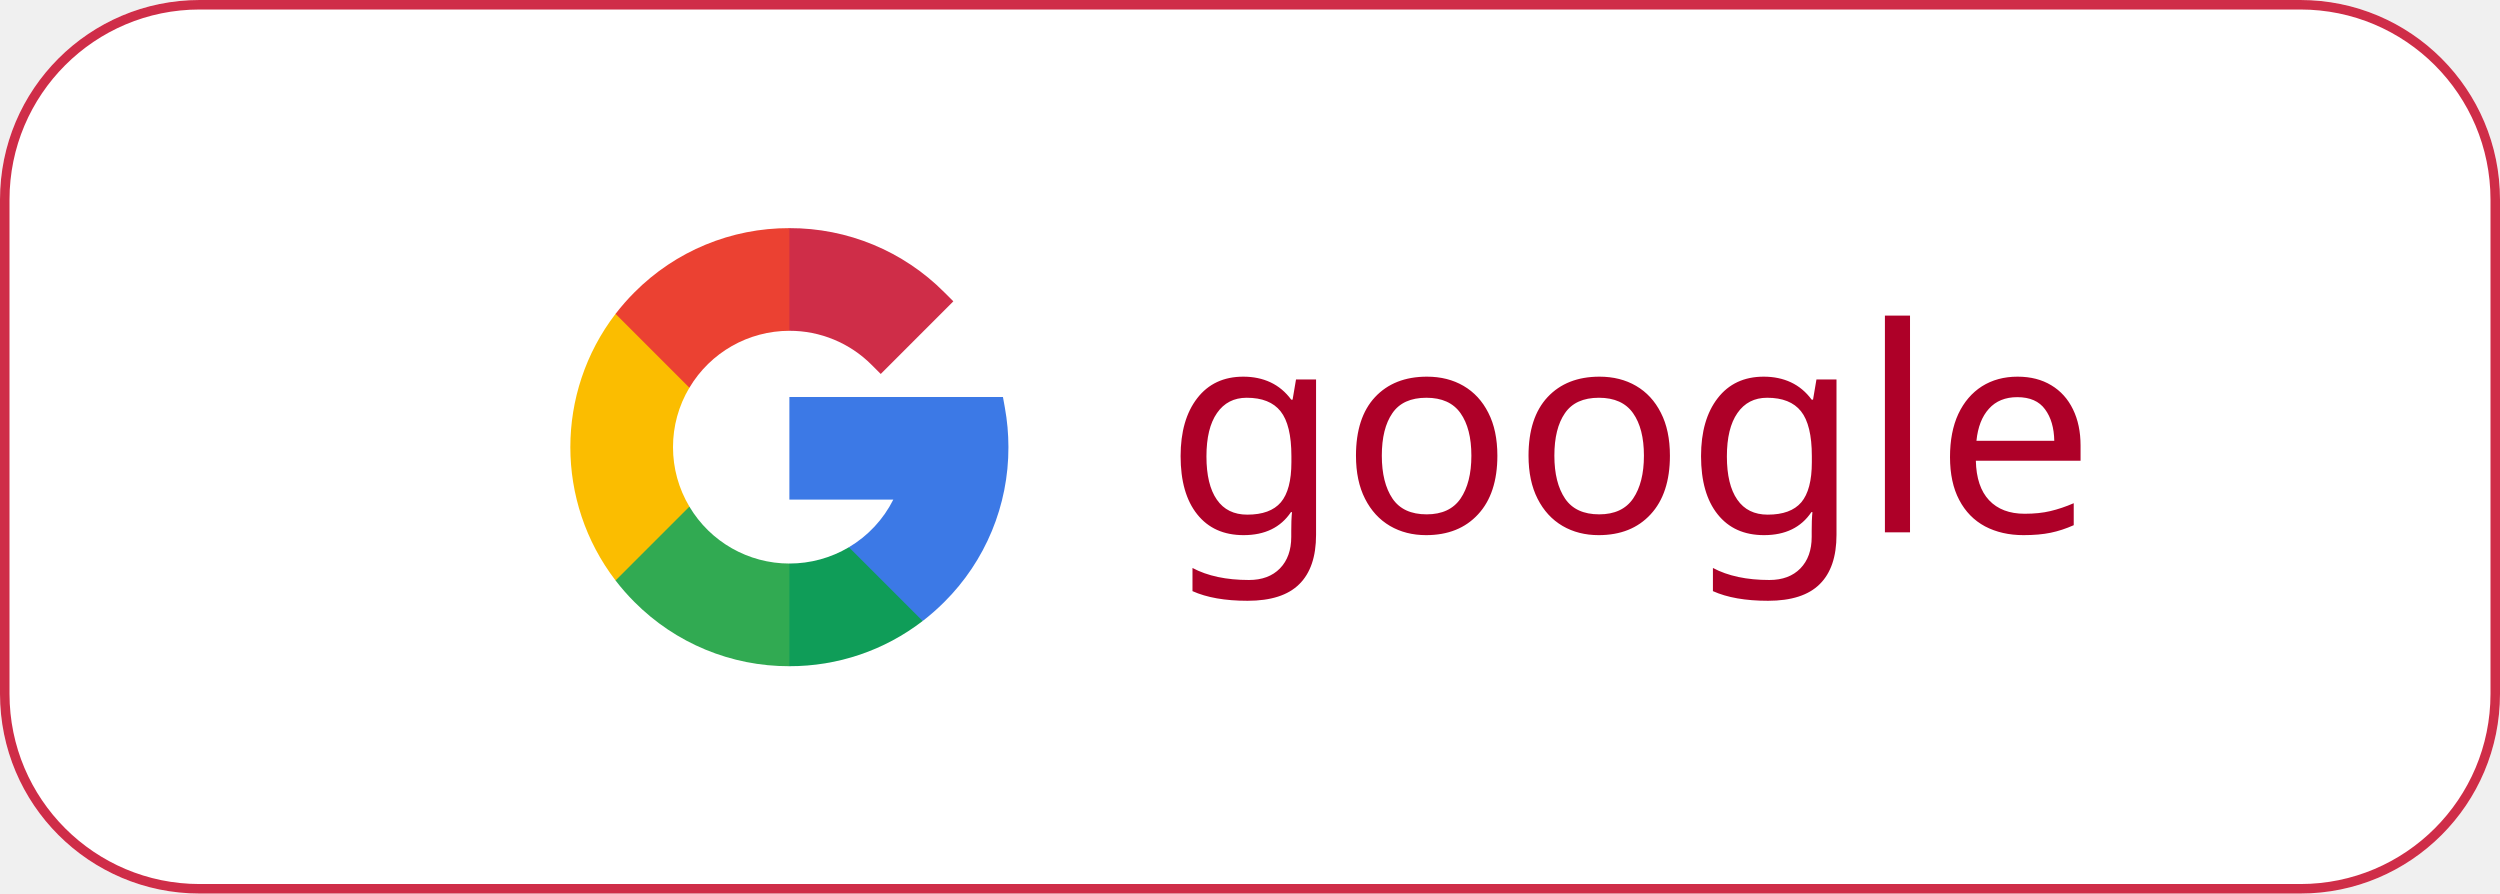
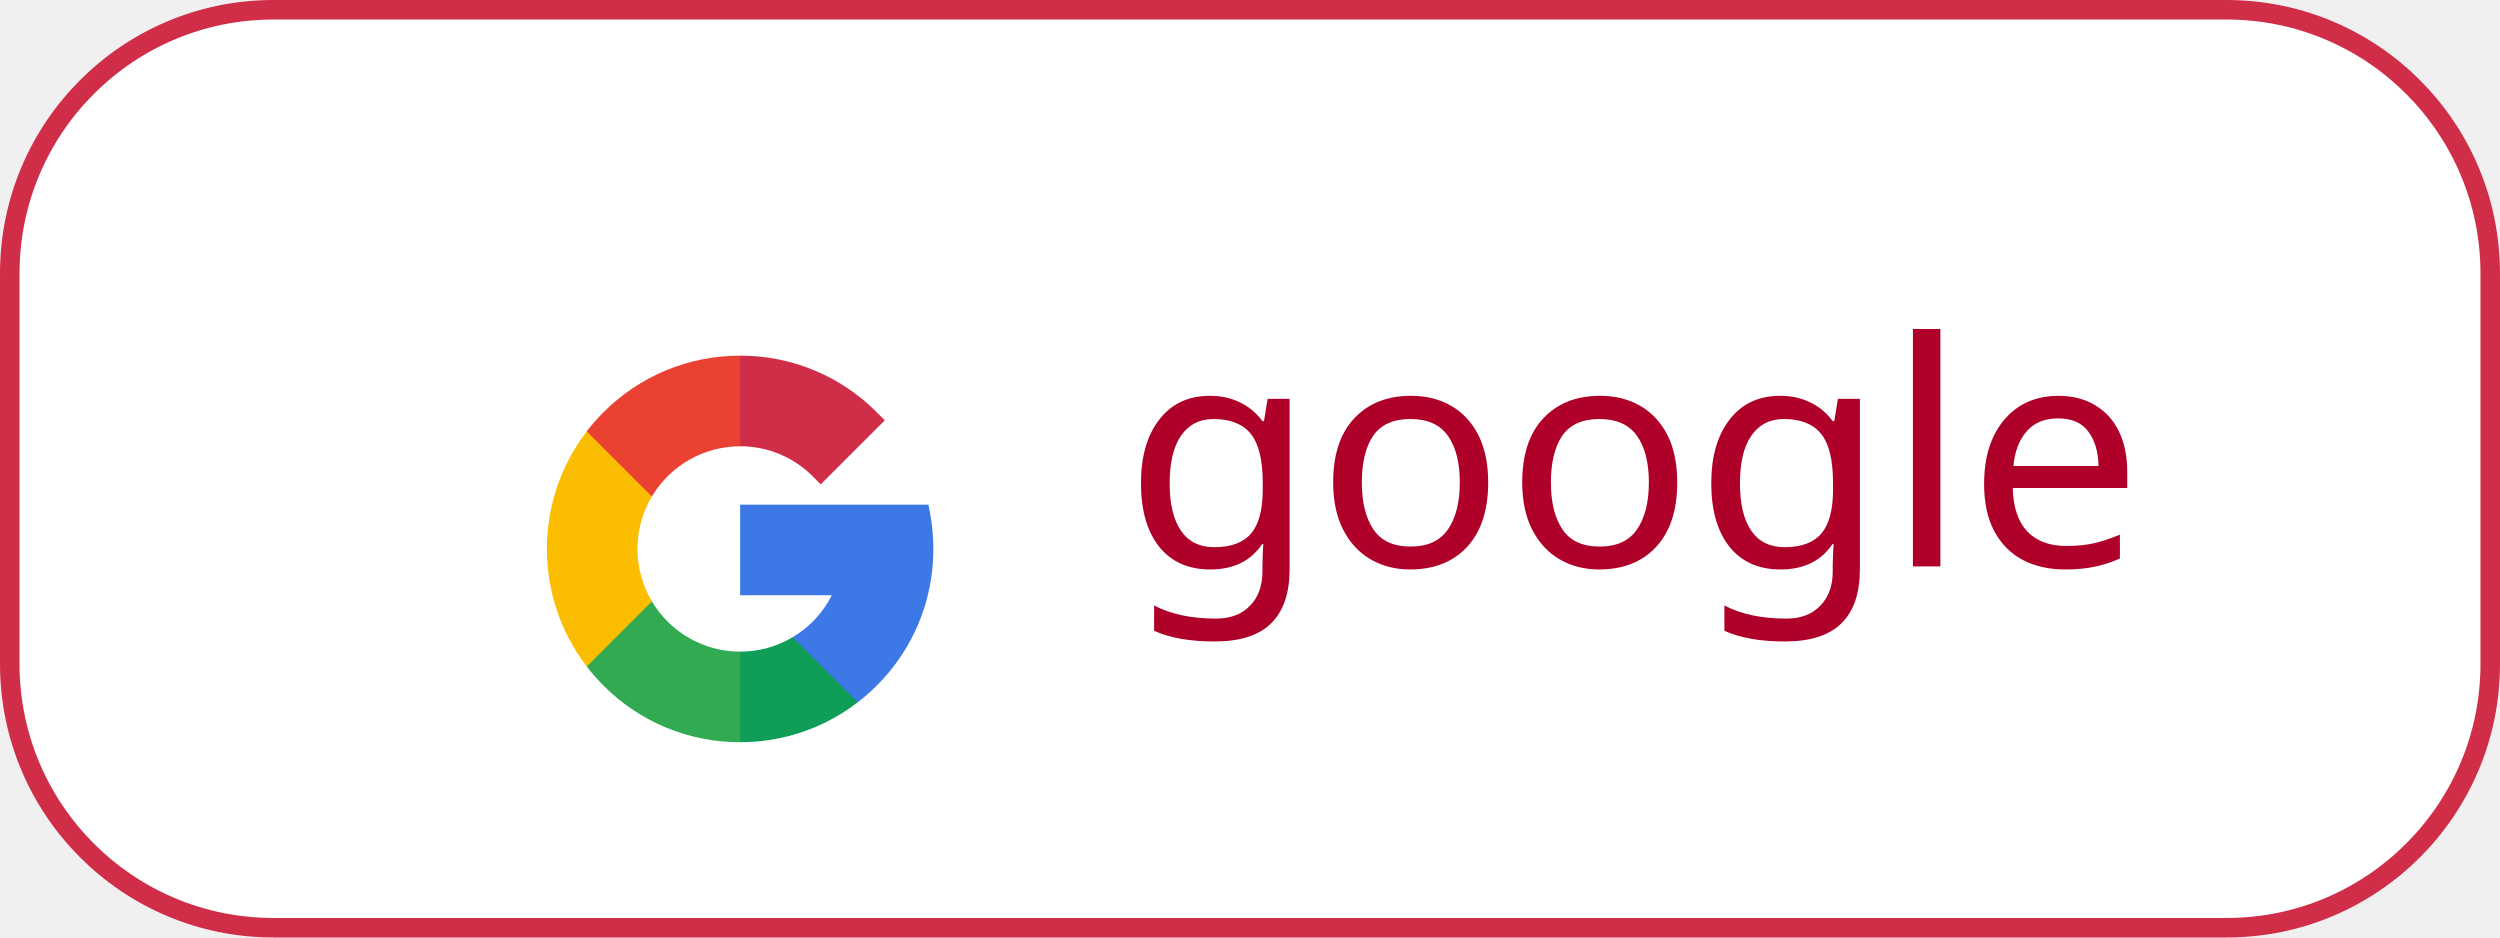
- <svg xmlns="http://www.w3.org/2000/svg" width="263" height="94" viewBox="0 0 263 94">
+ <svg xmlns="http://www.w3.org/2000/svg" width="128" height="48" viewBox="0 0 128 48">
  <g id="Group_203" data-name="Group 203" transform="translate(-260 -370)">
    <g id="Rectangle_58" data-name="Rectangle 58" transform="translate(260 370)" fill="#fff" stroke="#cf2d48" stroke-width="1">
-       <rect width="263" height="94" rx="21" stroke="none" />
-       <rect x="0.5" y="0.5" width="262" height="93" rx="20.5" fill="none" />
+       <rect width="128" height="48" rx="14" stroke="none" />
+       <rect x="0.5" y="0.5" width="127" height="47" rx="13.5" fill="none" />
    </g>
-     <g id="Group_202" data-name="Group 202" transform="translate(17.543 2)">
-       <g id="google_1_" data-name="google (1)" transform="translate(302.457 392)">
-         <path id="Path_252" data-name="Path 252" d="M10.8,114.237a12.166,12.166,0,0,1,1.722-6.254v-7.769H4.755a23.055,23.055,0,0,0,0,28.045h7.769v-7.769A12.166,12.166,0,0,1,10.8,114.237Z" transform="translate(0 -91.195)" fill="#fbbd00" />
-         <path id="Path_253" data-name="Path 253" d="M201.4,374.675l-5.4,5.4,5.4,5.4a22.868,22.868,0,0,0,14.022-4.755v-7.76h-7.76A12.24,12.24,0,0,1,201.4,374.675Z" transform="translate(-178.358 -339.391)" fill="#0f9d58" />
-         <path id="Path_254" data-name="Path 254" d="M60.592,325.477l-7.769,7.769a23.409,23.409,0,0,0,1.994,2.271,22.892,22.892,0,0,0,16.294,6.749v-10.8A12.247,12.247,0,0,1,60.592,325.477Z" transform="translate(-48.068 -296.181)" fill="#31aa52" />
-         <path id="Path_255" data-name="Path 255" d="M279.043,202.605a23.245,23.245,0,0,0-.377-4.174l-.2-1.107H256v10.8h10.932a12.186,12.186,0,0,1-4.67,5.008l7.76,7.76a23.411,23.411,0,0,0,2.271-1.994A22.892,22.892,0,0,0,279.043,202.605Z" transform="translate(-232.957 -179.563)" fill="#3c79e6" />
-         <path id="Path_256" data-name="Path 256" d="M210.057,14.387l.955.955L218.649,7.7l-.955-.955A22.892,22.892,0,0,0,201.4,0L196,5.4l5.4,5.4A12.162,12.162,0,0,1,210.057,14.387Z" transform="translate(-178.358)" fill="#cf2d48" />
-         <path id="Path_257" data-name="Path 257" d="M71.11,10.8V0A22.893,22.893,0,0,0,54.816,6.749,23.39,23.39,0,0,0,52.822,9.02l7.769,7.769A12.247,12.247,0,0,1,71.11,10.8Z" transform="translate(-48.067 0)" fill="#eb4132" />
+     <g id="Group_202" data-name="Group 202" transform="translate(-34.457 -20.789)">
+       <g id="google_1_" data-name="google (1)" transform="translate(322.457 409)">
+         <path id="Path_252" data-name="Path 252" d="M4.638,106.236a5.224,5.224,0,0,1,.739-2.685v-3.336H2.042a9.9,9.9,0,0,0,0,12.042H5.377v-3.336A5.224,5.224,0,0,1,4.638,106.236Z" transform="translate(0 -96.342)" fill="#fbbd00" />
+         <path id="Path_253" data-name="Path 253" d="M198.319,373.7,196,376.016l2.319,2.319a9.82,9.82,0,0,0,6.021-2.042v-3.332h-3.332A5.256,5.256,0,0,1,198.319,373.7Z" transform="translate(-188.425 -358.546)" fill="#0f9d58" />
+         <path id="Path_254" data-name="Path 254" d="M56.159,325.477l-3.336,3.336a10.053,10.053,0,0,0,.856.975,9.83,9.83,0,0,0,7,2.9v-4.638A5.259,5.259,0,0,1,56.159,325.477Z" transform="translate(-50.781 -312.897)" fill="#31aa52" />
+         <path id="Path_255" data-name="Path 255" d="M265.894,199.592a9.982,9.982,0,0,0-.162-1.792l-.087-.475H256v4.638h4.694a5.233,5.233,0,0,1-2.005,2.15l3.332,3.332a10.055,10.055,0,0,0,.975-.856A9.83,9.83,0,0,0,265.894,199.592Z" transform="translate(-246.106 -189.697)" fill="#3c79e6" />
+         <path id="Path_256" data-name="Path 256" d="M202.036,6.178l.41.41,3.28-3.28-.41-.41a9.83,9.83,0,0,0-7-2.9L196,2.319l2.319,2.319A5.222,5.222,0,0,1,202.036,6.178Z" transform="translate(-188.425 0)" fill="#cf2d48" />
+         <path id="Path_257" data-name="Path 257" d="M60.675,4.638V0a9.83,9.83,0,0,0-7,2.9,10.042,10.042,0,0,0-.856.975l3.336,3.336a5.259,5.259,0,0,1,4.517-2.571Z" transform="translate(-50.78 0)" fill="#eb4132" />
      </g>
-       <text id="google" transform="translate(365 424)" fill="#ae0028" font-size="30" font-family="Dubai-Regular, Dubai">
+       <text id="google" transform="translate(352 419.789)" fill="#ae0028" font-size="16" font-family="Dubai-Regular, Dubai">
        <tspan x="0" y="0">google</tspan>
      </text>
    </g>
  </g>
</svg>
